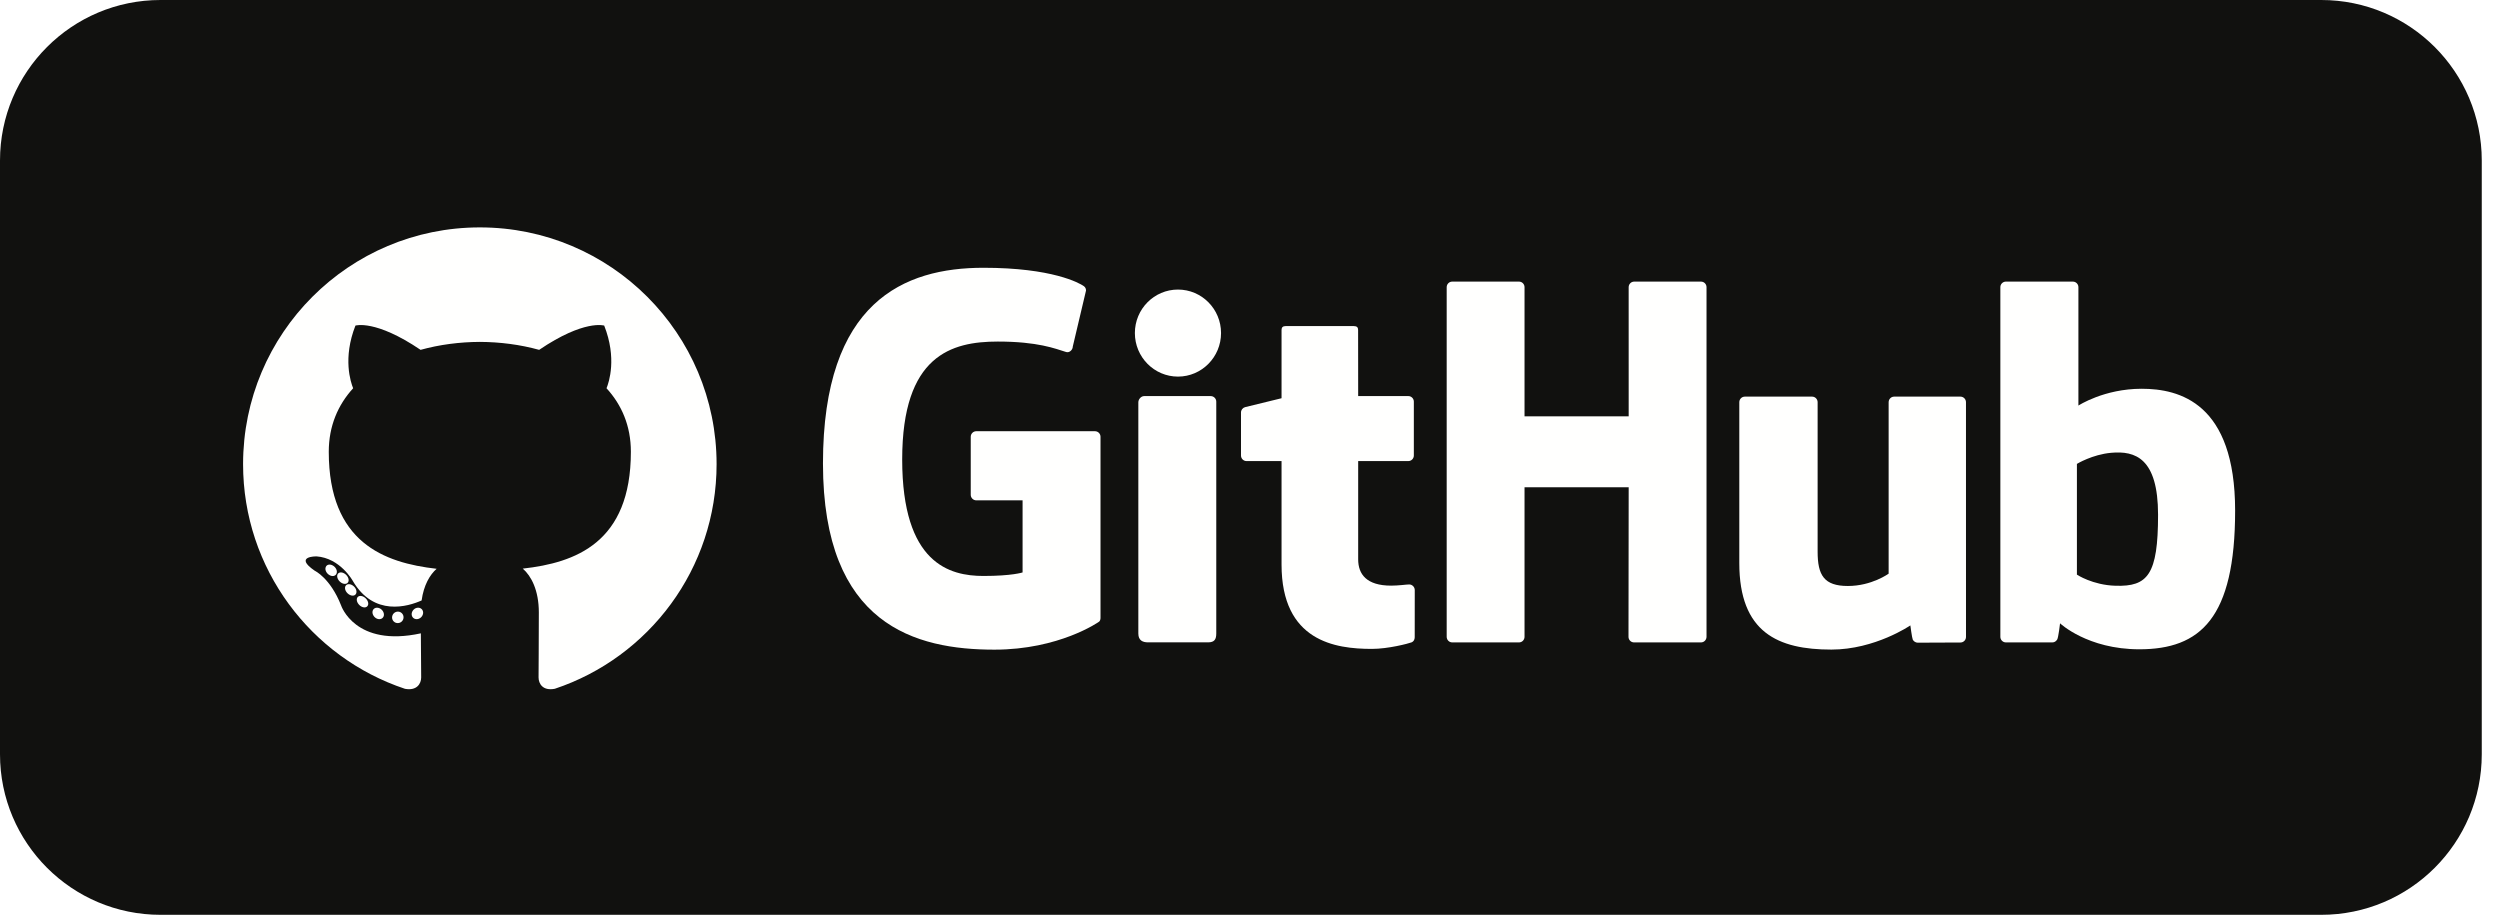
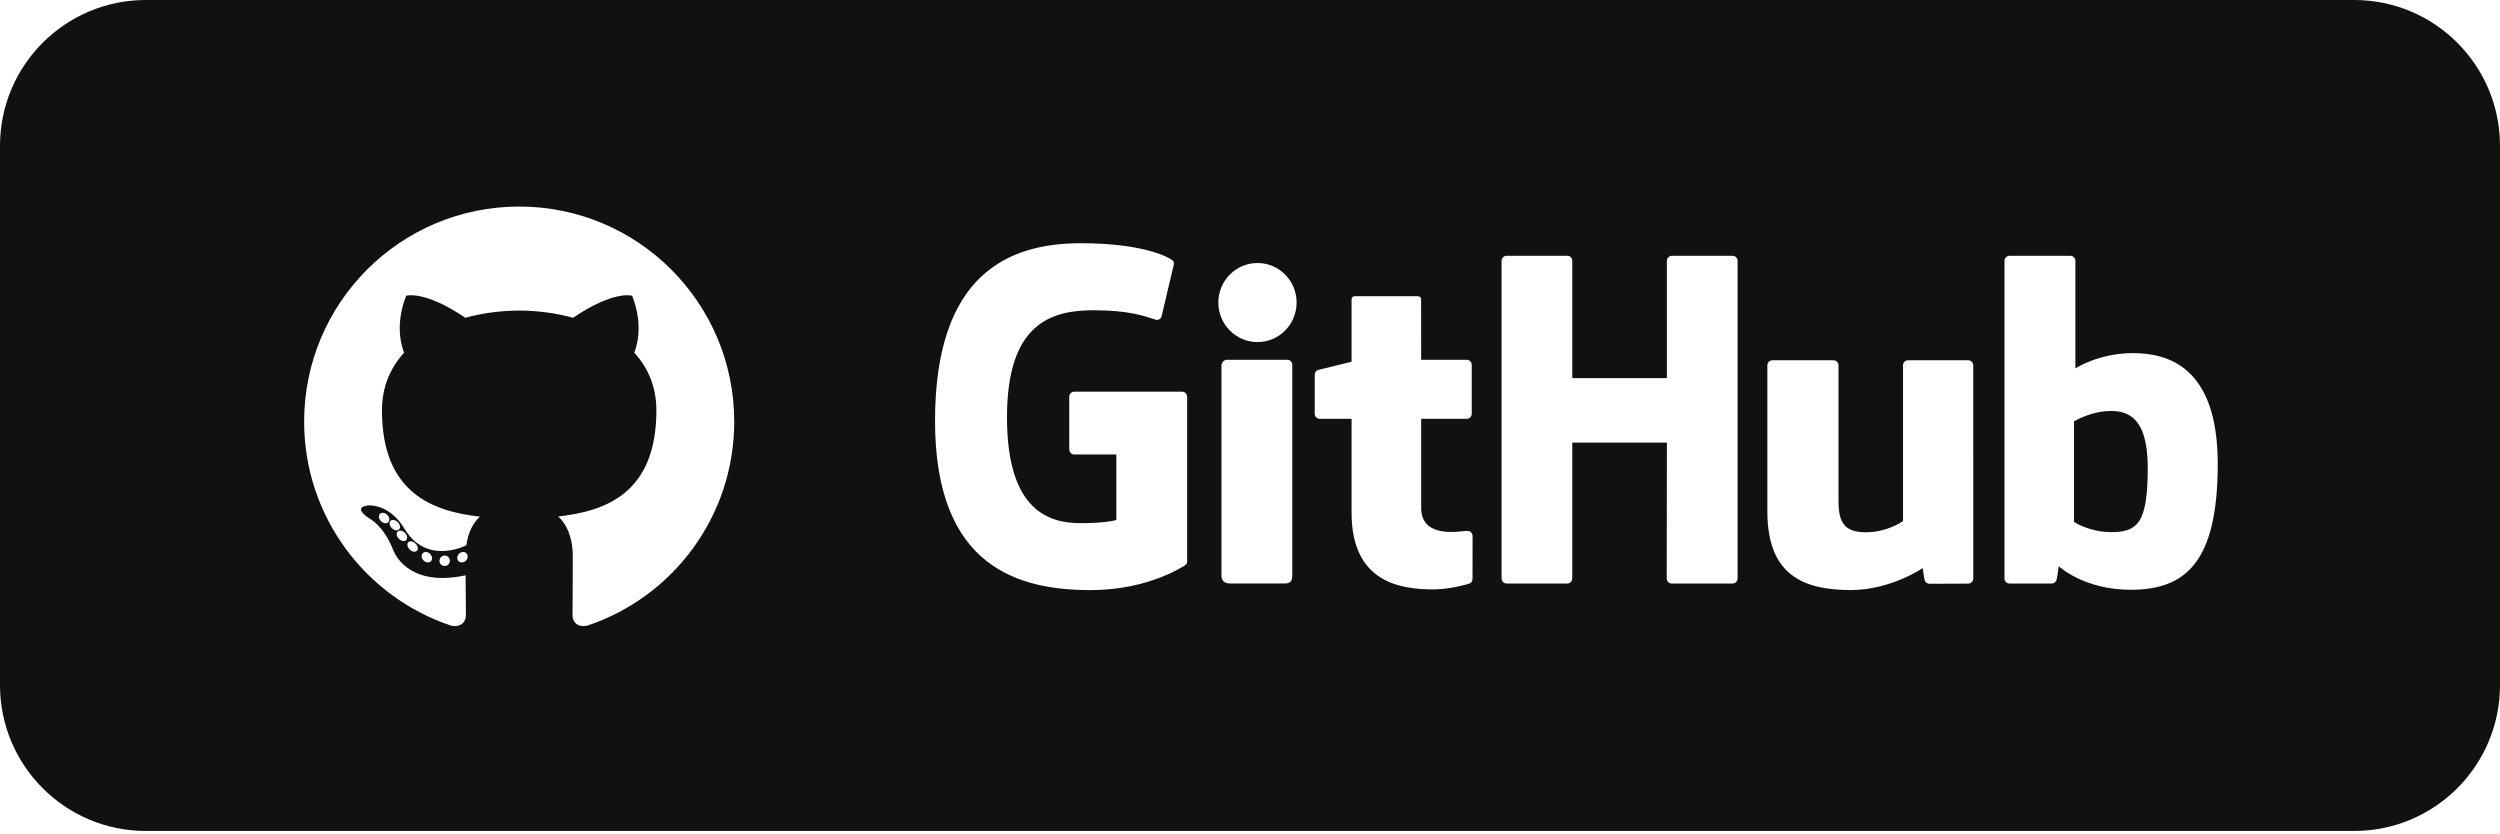
- <svg xmlns="http://www.w3.org/2000/svg" width="109px" height="40px" viewBox="0 0 109 40" version="1.1">
+ <svg xmlns="http://www.w3.org/2000/svg" width="120px" height="40px" viewBox="0 0 120 40" version="1.1">
  <defs />
  <g id="Page-1" stroke="none" stroke-width="1" fill="none" fill-rule="evenodd">
    <g id="Group-4">
-       <path d="M7,39.886 L101.205,39.886 C105.071,39.886 108.205,36.752 108.205,32.886 L108.205,7 C108.205,3.134 105.071,2.7711538e-14 101.205,2.84217094e-14 L54.103,2.84217094e-14 L7,2.84217094e-14 C3.134,2.91318809e-14 -4.73447626e-16,3.134 0,7 L0,32.886 C4.73447626e-16,36.752 3.134,39.886 7,39.886 Z" id="Fill-1" fill="#11110F" />
-       <g id="Group-2" transform="translate(10.59829, 9.91453)" fill="#FFFFFE">
-         <path d="M10.323,0 C4.622,0 0,4.621 0,10.323 C0,14.883 2.958,18.753 7.059,20.118 C7.575,20.213 7.765,19.894 7.765,19.621 C7.765,19.375 7.755,18.562 7.751,17.699 C4.879,18.324 4.273,16.481 4.273,16.481 C3.803,15.288 3.127,14.971 3.127,14.971 C2.19,14.33 3.197,14.343 3.197,14.343 C4.234,14.416 4.78,15.407 4.78,15.407 C5.7,16.985 7.195,16.529 7.784,16.265 C7.876,15.598 8.144,15.143 8.439,14.885 C6.146,14.624 3.736,13.739 3.736,9.783 C3.736,8.656 4.139,7.736 4.799,7.013 C4.692,6.752 4.339,5.703 4.899,4.281 C4.899,4.281 5.766,4.003 7.739,5.339 C8.562,5.11 9.445,4.996 10.323,4.992 C11.2,4.996 12.084,5.11 12.909,5.339 C14.879,4.003 15.745,4.281 15.745,4.281 C16.306,5.703 15.953,6.752 15.846,7.013 C16.508,7.736 16.908,8.656 16.908,9.783 C16.908,13.748 14.493,14.621 12.195,14.877 C12.565,15.197 12.895,15.825 12.895,16.788 C12.895,18.169 12.883,19.281 12.883,19.621 C12.883,19.896 13.069,20.218 13.592,20.116 C17.691,18.75 20.645,14.882 20.645,10.323 C20.645,4.621 16.024,0 10.323,0" id="Fill-52" />
-         <path d="M4.076,15.089 C4.036,15.203 3.894,15.237 3.765,15.159 C3.633,15.084 3.559,14.929 3.602,14.815 C3.641,14.698 3.783,14.666 3.915,14.743 C4.047,14.818 4.122,14.975 4.076,15.089" id="Fill-53" />
-         <path d="M4.551,15.504 C4.469,15.578 4.311,15.543 4.203,15.427 C4.091,15.311 4.07,15.156 4.153,15.081 C4.237,15.008 4.391,15.042 4.502,15.158 C4.614,15.276 4.636,15.43 4.551,15.504" id="Fill-54" />
-         <path d="M4.87,16.032 C4.773,16.091 4.615,16.035 4.517,15.912 C4.42,15.788 4.42,15.639 4.519,15.58 C4.617,15.52 4.773,15.574 4.872,15.697 C4.969,15.822 4.969,15.971 4.87,16.032" id="Fill-55" />
-         <path d="M5.416,16.519 C5.342,16.601 5.186,16.579 5.072,16.467 C4.955,16.356 4.923,16.2 4.996,16.118 C5.07,16.035 5.227,16.058 5.342,16.17 C5.458,16.28 5.494,16.437 5.416,16.519" id="Fill-56" />
-         <path d="M6.136,16.932 C6.107,17.057 5.974,17.115 5.84,17.061 C5.706,17.006 5.619,16.859 5.646,16.732 C5.674,16.605 5.807,16.546 5.942,16.603 C6.076,16.658 6.164,16.804 6.136,16.932" id="Fill-57" />
-         <path d="M6.996,16.997 C6.999,17.135 6.887,17.25 6.749,17.252 C6.61,17.257 6.497,17.145 6.496,17.009 C6.496,16.869 6.605,16.756 6.744,16.752 C6.882,16.748 6.996,16.859 6.996,16.997" id="Fill-58" />
-         <path d="M7.849,16.769 C7.865,16.901 7.769,17.037 7.631,17.073 C7.495,17.108 7.37,17.027 7.352,16.895 C7.335,16.76 7.434,16.624 7.569,16.589 C7.707,16.555 7.831,16.635 7.849,16.769" id="Fill-59" />
-       </g>
-       <g id="Group-3" transform="translate(35.7265, 11.62393)" fill="#FFFFFE">
-         <path d="M12.014,7.177 L6.84,7.177 C6.706,7.177 6.598,7.286 6.598,7.419 L6.598,9.949 C6.598,10.082 6.706,10.191 6.84,10.191 L8.858,10.191 L8.858,13.334 C8.858,13.334 8.405,13.488 7.152,13.488 C5.674,13.488 3.609,12.948 3.609,8.407 C3.609,3.865 5.759,3.268 7.778,3.268 C9.525,3.268 10.278,3.576 10.757,3.724 C10.908,3.77 11.047,3.62 11.047,3.486 L11.624,1.043 C11.624,0.98 11.603,0.905 11.532,0.854 C11.337,0.715 10.15,0.051 7.152,0.051 C3.698,0.051 0.155,1.52 0.155,8.584 C0.155,15.649 4.212,16.701 7.63,16.701 C10.46,16.701 12.177,15.492 12.177,15.492 C12.248,15.453 12.256,15.354 12.256,15.309 L12.256,7.419 C12.256,7.286 12.147,7.177 12.014,7.177" id="Fill-3" />
-         <path d="M38.678,0.897 C38.678,0.763 38.571,0.654 38.437,0.654 L35.524,0.654 C35.391,0.654 35.283,0.763 35.283,0.897 C35.283,0.898 35.284,6.527 35.284,6.527 L30.743,6.527 L30.743,0.897 C30.743,0.763 30.636,0.654 30.503,0.654 L27.59,0.654 C27.457,0.654 27.349,0.763 27.349,0.897 L27.349,16.141 C27.349,16.276 27.457,16.385 27.59,16.385 L30.503,16.385 C30.636,16.385 30.743,16.276 30.743,16.141 L30.743,9.621 L35.284,9.621 C35.284,9.621 35.276,16.141 35.276,16.141 C35.276,16.276 35.384,16.385 35.517,16.385 L38.437,16.385 C38.571,16.385 38.677,16.276 38.678,16.141 L38.678,0.897" id="Fill-4" />
-         <path d="M17.511,2.897 C17.511,1.849 16.67,1.001 15.633,1.001 C14.596,1.001 13.754,1.849 13.754,2.897 C13.754,3.945 14.596,4.796 15.633,4.796 C16.67,4.796 17.511,3.945 17.511,2.897" id="Fill-5" />
-         <path d="M17.303,12.925 C17.303,12.535 17.303,5.889 17.303,5.889 C17.303,5.755 17.195,5.646 17.062,5.646 L14.158,5.646 C14.025,5.646 13.905,5.783 13.905,5.917 C13.905,5.917 13.905,14.384 13.905,15.998 C13.905,16.295 14.09,16.383 14.329,16.383 C14.329,16.383 15.569,16.383 16.945,16.383 C17.232,16.383 17.303,16.242 17.303,15.994 C17.303,15.453 17.303,13.336 17.303,12.925" id="Fill-6" />
-         <path d="M49.749,5.669 L46.858,5.669 C46.726,5.669 46.618,5.778 46.618,5.913 L46.618,13.387 C46.618,13.387 45.883,13.925 44.841,13.925 C43.799,13.925 43.522,13.452 43.522,12.431 C43.522,11.409 43.522,5.913 43.522,5.913 C43.522,5.778 43.414,5.669 43.282,5.669 L40.348,5.669 C40.215,5.669 40.107,5.778 40.107,5.913 C40.107,5.913 40.107,9.893 40.107,12.924 C40.107,15.956 41.796,16.698 44.121,16.698 C46.028,16.698 47.565,15.644 47.565,15.644 C47.565,15.644 47.638,16.2 47.671,16.265 C47.704,16.331 47.791,16.397 47.884,16.397 L49.75,16.389 C49.883,16.389 49.991,16.28 49.991,16.146 L49.99,5.913 C49.99,5.778 49.882,5.669 49.749,5.669" id="Fill-7" />
-         <path d="M56.51,13.915 C55.507,13.885 54.827,13.43 54.827,13.43 L54.827,8.602 C54.827,8.602 55.498,8.191 56.321,8.118 C57.362,8.024 58.365,8.339 58.365,10.822 C58.365,13.441 57.913,13.958 56.51,13.915 Z M57.65,5.326 C56.008,5.326 54.892,6.059 54.892,6.059 L54.892,0.897 C54.892,0.763 54.784,0.654 54.651,0.654 L51.73,0.654 C51.597,0.654 51.489,0.763 51.489,0.897 L51.489,16.141 C51.489,16.276 51.597,16.385 51.73,16.385 C51.73,16.385 53.756,16.385 53.757,16.385 C53.848,16.385 53.917,16.338 53.969,16.256 C54.019,16.174 54.092,15.553 54.092,15.553 C54.092,15.553 55.286,16.685 57.548,16.685 C60.203,16.685 61.725,15.338 61.725,10.639 C61.725,5.941 59.293,5.326 57.65,5.326 Z" id="Fill-8" />
-         <path d="M25.676,5.645 L23.49,5.645 C23.49,5.645 23.487,2.758 23.487,2.758 C23.487,2.648 23.431,2.594 23.304,2.594 L20.326,2.594 C20.211,2.594 20.149,2.645 20.149,2.756 L20.149,5.739 C20.149,5.739 18.656,6.1 18.555,6.129 C18.455,6.158 18.381,6.25 18.381,6.361 L18.381,8.236 C18.381,8.371 18.489,8.479 18.622,8.479 L20.149,8.479 C20.149,8.479 20.149,10.44 20.149,12.989 C20.149,16.339 22.498,16.668 24.084,16.668 C24.808,16.668 25.675,16.436 25.818,16.383 C25.905,16.351 25.955,16.261 25.955,16.164 L25.957,14.102 C25.957,13.968 25.844,13.858 25.716,13.858 C25.588,13.858 25.263,13.91 24.927,13.91 C23.854,13.91 23.49,13.411 23.49,12.765 C23.49,12.12 23.49,8.479 23.49,8.479 L25.676,8.479 C25.809,8.479 25.917,8.371 25.917,8.236 L25.917,5.888 C25.917,5.753 25.809,5.645 25.676,5.645" id="Fill-9" />
+       <path d="M7,39.886 L113,39.886 C116.866,39.886 120,36.752 120,32.886 L120,7 C120,3.134 116.866,2.85997164e-14 113,2.93098879e-14 L60,2.84217094e-14 L7,2.93098879e-14 C3.134,3.00200593e-14 4.14730794e-16,3.134 8.8817842e-16,7 L8.8817842e-16,32.886 C1.36162605e-15,36.752 3.134,39.886 7,39.886 Z" id="Fill-1" fill="#11110F" />
+       <g id="Group" transform="translate(14, 9)" fill="#FFFFFE">
+         <g id="Group-2" transform="translate(0.598291, 0.91453)">
+           <path d="M10.323,0 C4.622,0 0,4.621 0,10.323 C0,14.883 2.958,18.753 7.059,20.118 C7.575,20.213 7.765,19.894 7.765,19.621 C7.765,19.375 7.755,18.562 7.751,17.699 C4.879,18.324 4.273,16.481 4.273,16.481 C3.803,15.288 3.127,14.971 3.127,14.971 C2.19,14.33 3.197,14.343 3.197,14.343 C4.234,14.416 4.78,15.407 4.78,15.407 C5.7,16.985 7.195,16.529 7.784,16.265 C7.876,15.598 8.144,15.143 8.439,14.885 C6.146,14.624 3.736,13.739 3.736,9.783 C3.736,8.656 4.139,7.736 4.799,7.013 C4.692,6.752 4.339,5.703 4.899,4.281 C4.899,4.281 5.766,4.003 7.739,5.339 C8.562,5.11 9.445,4.996 10.323,4.992 C11.2,4.996 12.084,5.11 12.909,5.339 C14.879,4.003 15.745,4.281 15.745,4.281 C16.306,5.703 15.953,6.752 15.846,7.013 C16.508,7.736 16.908,8.656 16.908,9.783 C16.908,13.748 14.493,14.621 12.195,14.877 C12.565,15.197 12.895,15.825 12.895,16.788 C12.895,18.169 12.883,19.281 12.883,19.621 C12.883,19.896 13.069,20.218 13.592,20.116 C17.691,18.75 20.645,14.882 20.645,10.323 C20.645,4.621 16.024,0 10.323,0" id="Fill-52" />
+           <path d="M4.076,15.089 C4.036,15.203 3.894,15.237 3.765,15.159 C3.633,15.084 3.559,14.929 3.602,14.815 C3.641,14.698 3.783,14.666 3.915,14.743 C4.047,14.818 4.122,14.975 4.076,15.089" id="Fill-53" />
+           <path d="M4.551,15.504 C4.469,15.578 4.311,15.543 4.203,15.427 C4.091,15.311 4.07,15.156 4.153,15.081 C4.237,15.008 4.391,15.042 4.502,15.158 C4.614,15.276 4.636,15.43 4.551,15.504" id="Fill-54" />
+           <path d="M4.87,16.032 C4.773,16.091 4.615,16.035 4.517,15.912 C4.42,15.788 4.42,15.639 4.519,15.58 C4.617,15.52 4.773,15.574 4.872,15.697 C4.969,15.822 4.969,15.971 4.87,16.032" id="Fill-55" />
+           <path d="M5.416,16.519 C5.342,16.601 5.186,16.579 5.072,16.467 C4.955,16.356 4.923,16.2 4.996,16.118 C5.07,16.035 5.227,16.058 5.342,16.17 C5.458,16.28 5.494,16.437 5.416,16.519" id="Fill-56" />
+           <path d="M6.136,16.932 C6.107,17.057 5.974,17.115 5.84,17.061 C5.706,17.006 5.619,16.859 5.646,16.732 C5.674,16.605 5.807,16.546 5.942,16.603 C6.076,16.658 6.164,16.804 6.136,16.932" id="Fill-57" />
+           <path d="M6.996,16.997 C6.999,17.135 6.887,17.25 6.749,17.252 C6.61,17.257 6.497,17.145 6.496,17.009 C6.496,16.869 6.605,16.756 6.744,16.752 C6.882,16.748 6.996,16.859 6.996,16.997" id="Fill-58" />
+           <path d="M7.849,16.769 C7.865,16.901 7.769,17.037 7.631,17.073 C7.495,17.108 7.37,17.027 7.352,16.895 C7.335,16.76 7.434,16.624 7.569,16.589 C7.707,16.555 7.831,16.635 7.849,16.769" id="Fill-59" />
+         </g>
+         <g id="Group-3" transform="translate(30.7265, 2.623932)">
+           <path d="M12.014,7.177 L6.84,7.177 C6.706,7.177 6.598,7.286 6.598,7.419 L6.598,9.949 C6.598,10.082 6.706,10.191 6.84,10.191 L8.858,10.191 L8.858,13.334 C8.858,13.334 8.405,13.488 7.152,13.488 C5.674,13.488 3.609,12.948 3.609,8.407 C3.609,3.865 5.759,3.268 7.778,3.268 C9.525,3.268 10.278,3.576 10.757,3.724 C10.908,3.77 11.047,3.62 11.047,3.486 L11.624,1.043 C11.624,0.98 11.603,0.905 11.532,0.854 C11.337,0.715 10.15,0.051 7.152,0.051 C3.698,0.051 0.155,1.52 0.155,8.584 C0.155,15.649 4.212,16.701 7.63,16.701 C10.46,16.701 12.177,15.492 12.177,15.492 C12.248,15.453 12.256,15.354 12.256,15.309 L12.256,7.419 C12.256,7.286 12.147,7.177 12.014,7.177" id="Fill-3" />
+           <path d="M38.678,0.897 C38.678,0.763 38.571,0.654 38.437,0.654 L35.524,0.654 C35.391,0.654 35.283,0.763 35.283,0.897 C35.283,0.898 35.284,6.527 35.284,6.527 L30.743,6.527 L30.743,0.897 C30.743,0.763 30.636,0.654 30.503,0.654 L27.59,0.654 C27.457,0.654 27.349,0.763 27.349,0.897 L27.349,16.141 C27.349,16.276 27.457,16.385 27.59,16.385 L30.503,16.385 C30.636,16.385 30.743,16.276 30.743,16.141 L30.743,9.621 L35.284,9.621 C35.284,9.621 35.276,16.141 35.276,16.141 C35.276,16.276 35.384,16.385 35.517,16.385 L38.437,16.385 C38.571,16.385 38.677,16.276 38.678,16.141 L38.678,0.897" id="Fill-4" />
+           <path d="M17.511,2.897 C17.511,1.849 16.67,1.001 15.633,1.001 C14.596,1.001 13.754,1.849 13.754,2.897 C13.754,3.945 14.596,4.796 15.633,4.796 C16.67,4.796 17.511,3.945 17.511,2.897" id="Fill-5" />
+           <path d="M17.303,12.925 C17.303,12.535 17.303,5.889 17.303,5.889 C17.303,5.755 17.195,5.646 17.062,5.646 L14.158,5.646 C14.025,5.646 13.905,5.783 13.905,5.917 C13.905,5.917 13.905,14.384 13.905,15.998 C13.905,16.295 14.09,16.383 14.329,16.383 C14.329,16.383 15.569,16.383 16.945,16.383 C17.232,16.383 17.303,16.242 17.303,15.994 C17.303,15.453 17.303,13.336 17.303,12.925" id="Fill-6" />
+           <path d="M49.749,5.669 L46.858,5.669 C46.726,5.669 46.618,5.778 46.618,5.913 L46.618,13.387 C46.618,13.387 45.883,13.925 44.841,13.925 C43.799,13.925 43.522,13.452 43.522,12.431 C43.522,11.409 43.522,5.913 43.522,5.913 C43.522,5.778 43.414,5.669 43.282,5.669 L40.348,5.669 C40.215,5.669 40.107,5.778 40.107,5.913 C40.107,5.913 40.107,9.893 40.107,12.924 C40.107,15.956 41.796,16.698 44.121,16.698 C46.028,16.698 47.565,15.644 47.565,15.644 C47.565,15.644 47.638,16.2 47.671,16.265 C47.704,16.331 47.791,16.397 47.884,16.397 L49.75,16.389 C49.883,16.389 49.991,16.28 49.991,16.146 L49.99,5.913 C49.99,5.778 49.882,5.669 49.749,5.669" id="Fill-7" />
+           <path d="M56.51,13.915 C55.507,13.885 54.827,13.43 54.827,13.43 L54.827,8.602 C54.827,8.602 55.498,8.191 56.321,8.118 C57.362,8.024 58.365,8.339 58.365,10.822 C58.365,13.441 57.913,13.958 56.51,13.915 Z M57.65,5.326 C56.008,5.326 54.892,6.059 54.892,6.059 L54.892,0.897 C54.892,0.763 54.784,0.654 54.651,0.654 L51.73,0.654 C51.597,0.654 51.489,0.763 51.489,0.897 L51.489,16.141 C51.489,16.276 51.597,16.385 51.73,16.385 C51.73,16.385 53.756,16.385 53.757,16.385 C53.848,16.385 53.917,16.338 53.969,16.256 C54.019,16.174 54.092,15.553 54.092,15.553 C54.092,15.553 55.286,16.685 57.548,16.685 C60.203,16.685 61.725,15.338 61.725,10.639 C61.725,5.941 59.293,5.326 57.65,5.326 Z" id="Fill-8" />
+           <path d="M25.676,5.645 L23.49,5.645 C23.49,5.645 23.487,2.758 23.487,2.758 C23.487,2.648 23.431,2.594 23.304,2.594 L20.326,2.594 C20.211,2.594 20.149,2.645 20.149,2.756 L20.149,5.739 C20.149,5.739 18.656,6.1 18.555,6.129 C18.455,6.158 18.381,6.25 18.381,6.361 L18.381,8.236 C18.381,8.371 18.489,8.479 18.622,8.479 L20.149,8.479 C20.149,8.479 20.149,10.44 20.149,12.989 C20.149,16.339 22.498,16.668 24.084,16.668 C24.808,16.668 25.675,16.436 25.818,16.383 C25.905,16.351 25.955,16.261 25.955,16.164 L25.957,14.102 C25.957,13.968 25.844,13.858 25.716,13.858 C25.588,13.858 25.263,13.91 24.927,13.91 C23.854,13.91 23.49,13.411 23.49,12.765 C23.49,12.12 23.49,8.479 23.49,8.479 L25.676,8.479 C25.809,8.479 25.917,8.371 25.917,8.236 L25.917,5.888 C25.917,5.753 25.809,5.645 25.676,5.645" id="Fill-9" />
+         </g>
      </g>
    </g>
  </g>
</svg>
